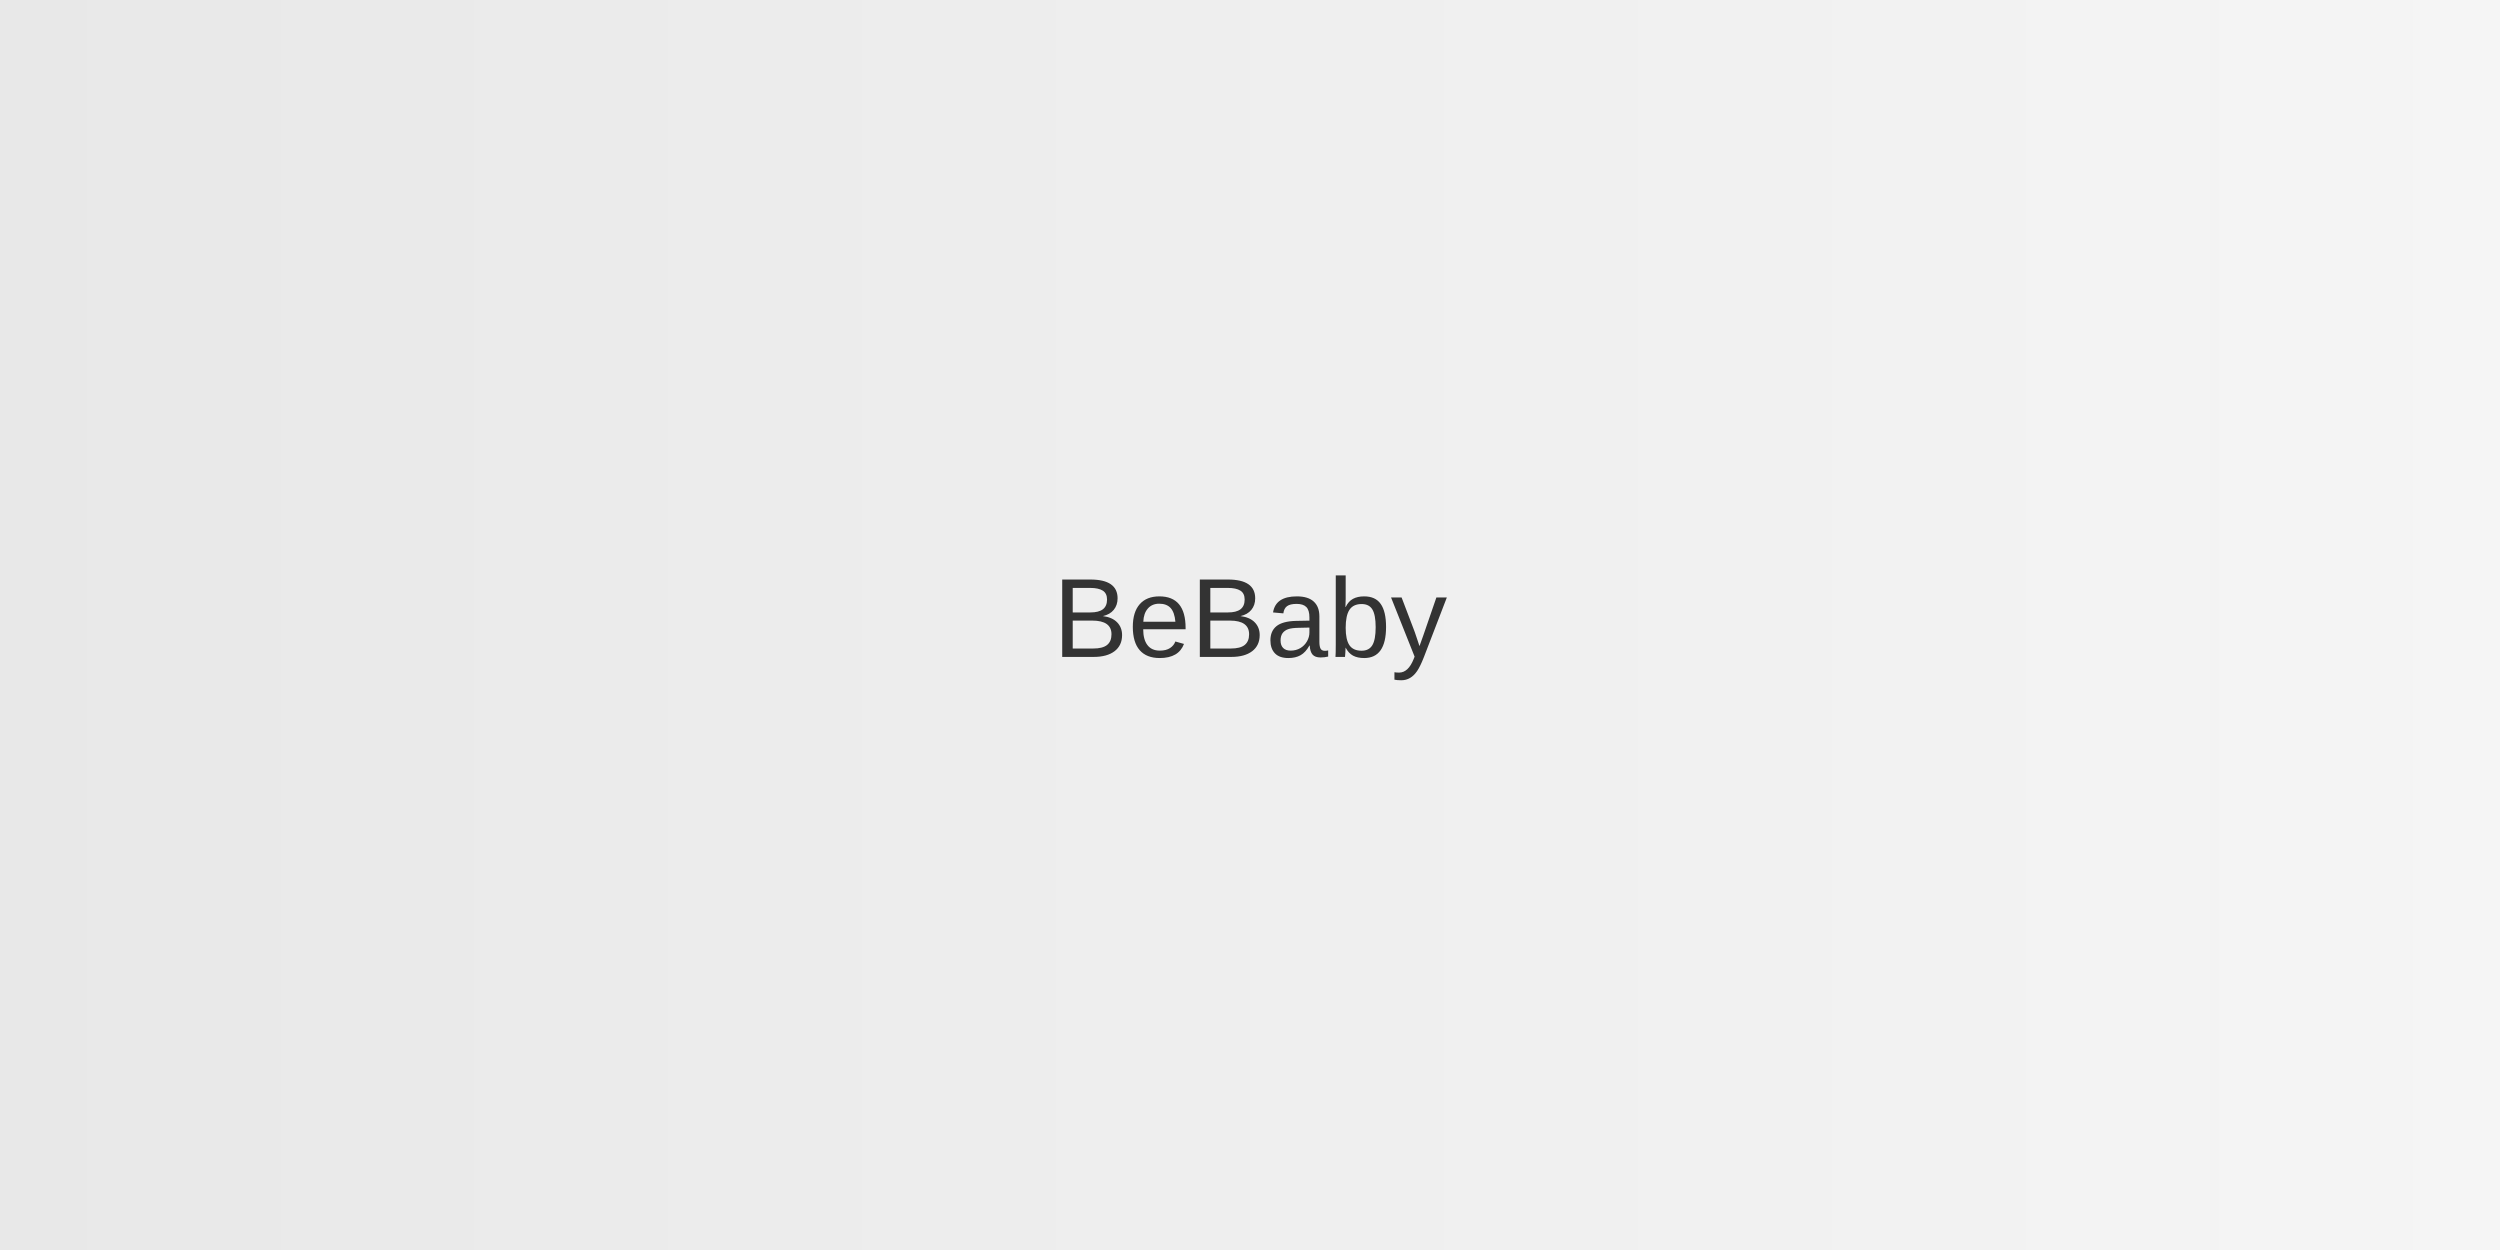
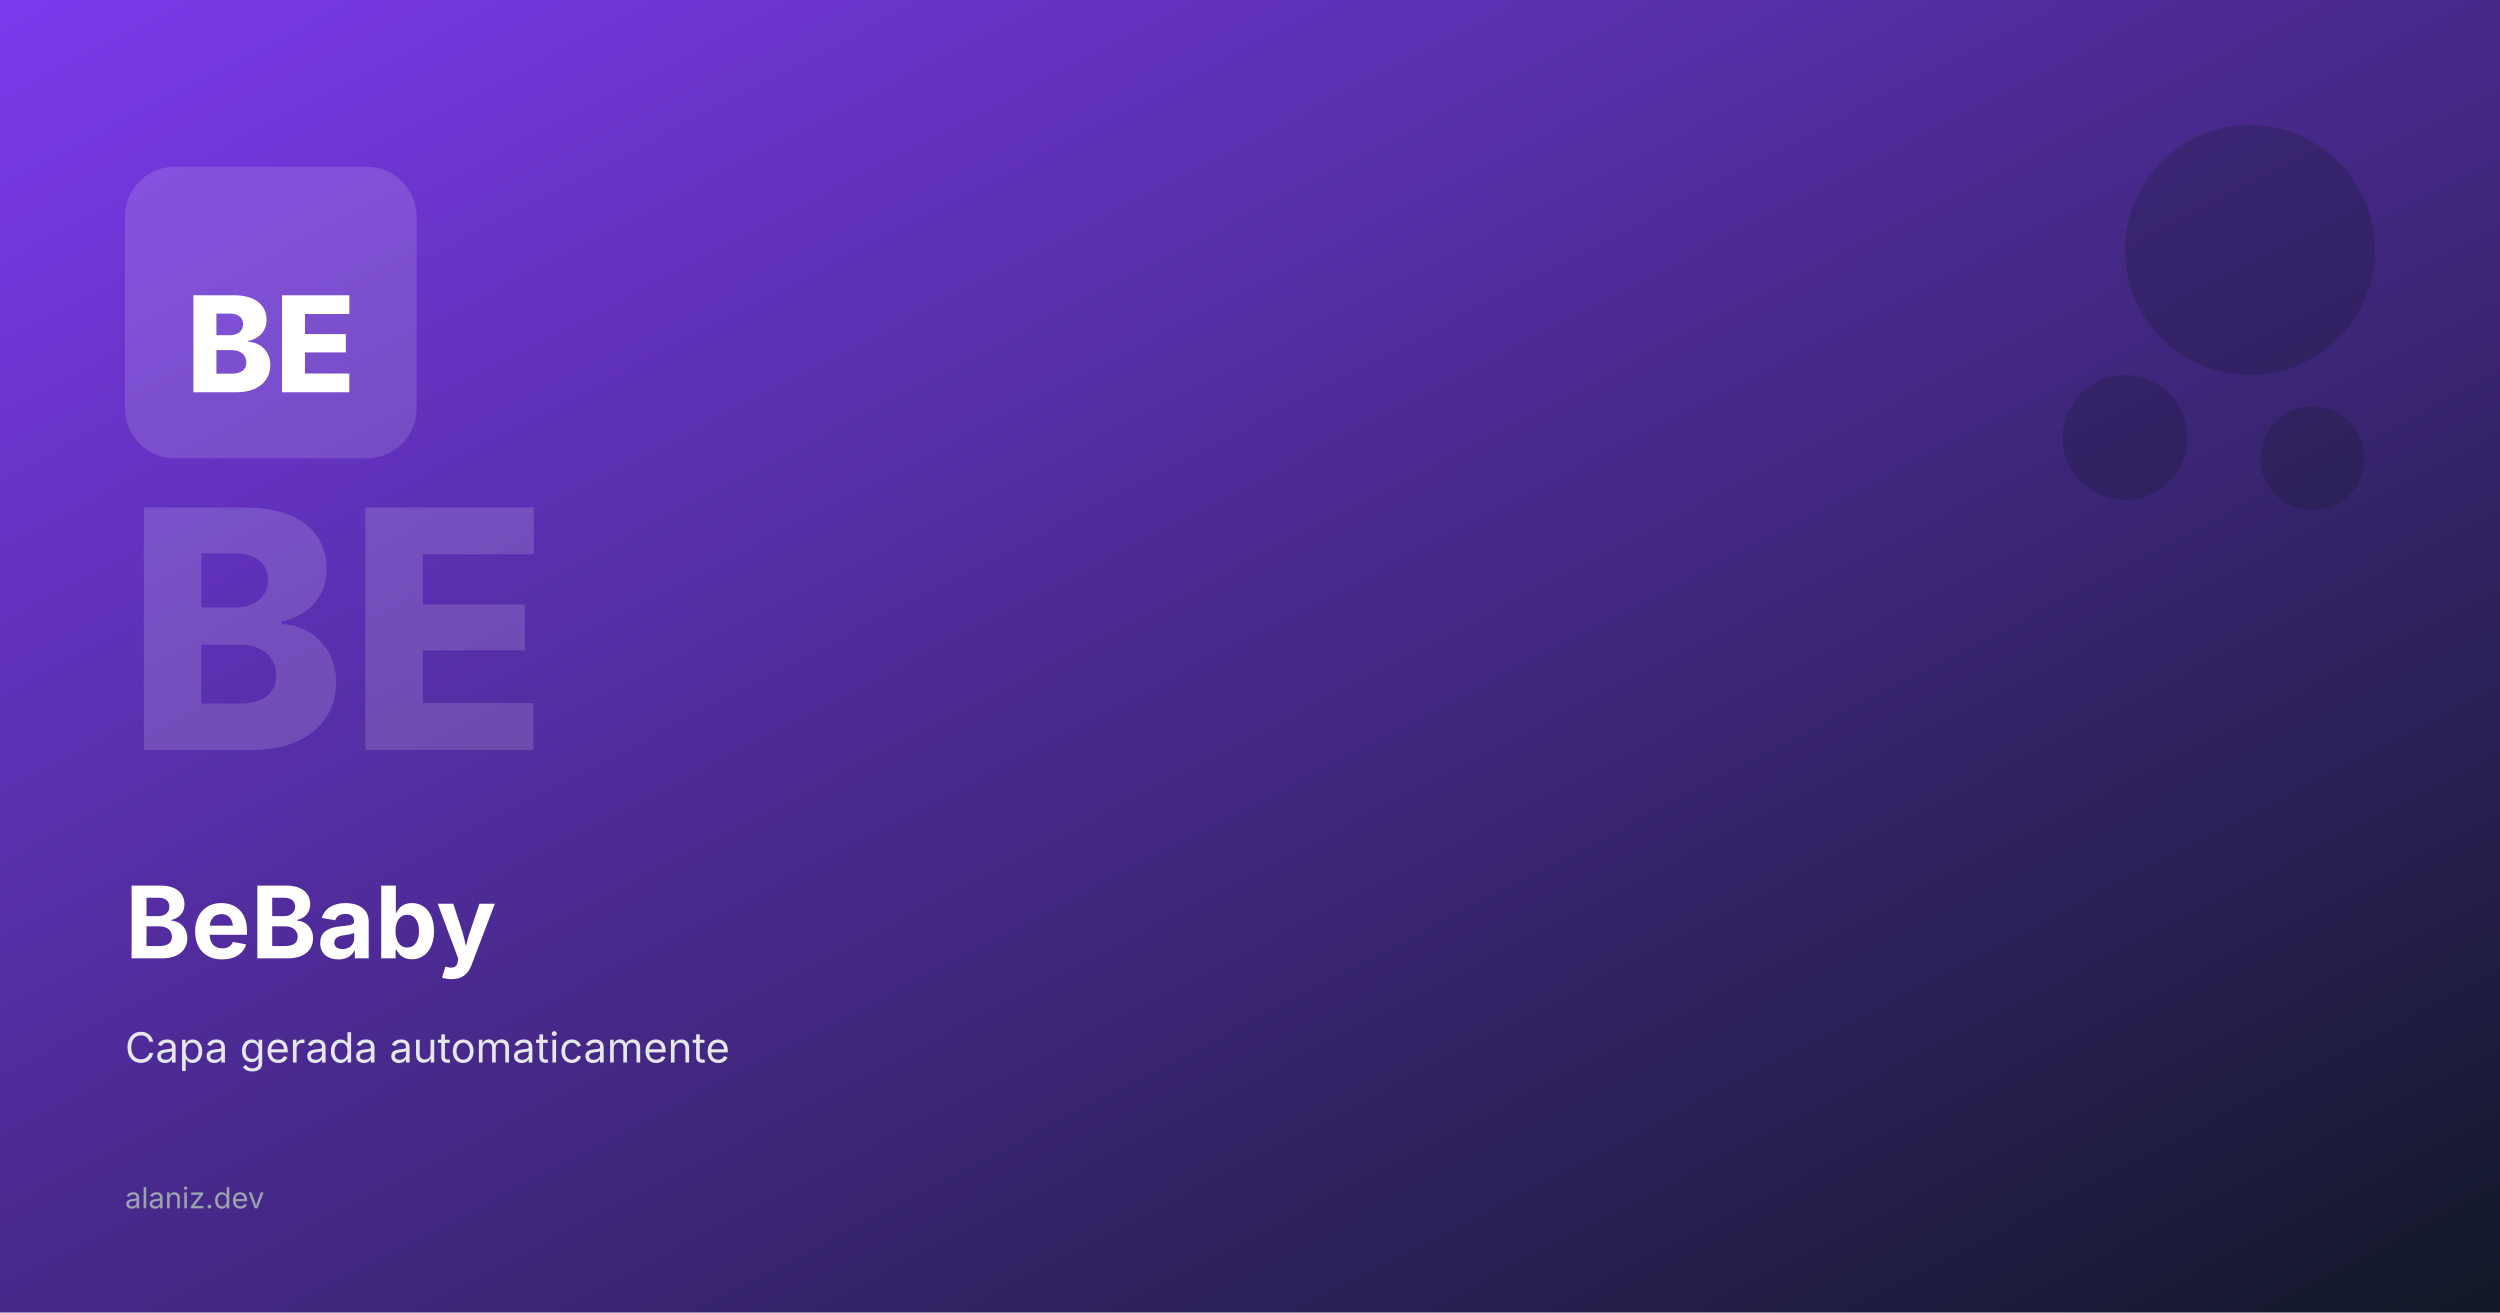
- <svg xmlns="http://www.w3.org/2000/svg" viewBox="0 0 800 400" width="800" height="400">
+ <svg xmlns="http://www.w3.org/2000/svg" width="1200" height="630" viewBox="0 0 1200 630">
  <defs>
-     <linearGradient id="g" x1="0" x2="1">
-       <stop offset="0" stop-color="#e8e8e8" />
-       <stop offset="1" stop-color="#f5f5f5" />
+     <linearGradient id="g" x1="0" y1="0" x2="1" y2="1">
+       <stop offset="0%" stop-color="#7C3AED" />
+       <stop offset="100%" stop-color="#111827" />
    </linearGradient>
  </defs>
-   <rect width="800" height="400" fill="url(#g)" />
-   <text x="50%" y="50%" dominant-baseline="middle" text-anchor="middle" fill="#333" font-size="36" font-family="Arial, Helvetica, sans-serif">BeBaby</text>
+   <rect width="1200" height="630" fill="url(#g)" />
+   <text x="60" y="360" font-family="Inter, Arial, sans-serif" font-size="160" font-weight="800" fill="#ffffff" opacity="0.15">BE</text>
+   <text x="60" y="460" font-family="Inter, Arial, sans-serif" font-size="48" font-weight="700" fill="#ffffff">BeBaby</text>
+   <text x="60" y="510" font-family="Inter, Arial, sans-serif" font-size="20" fill="#E5E7EB">Capa gerada automaticamente</text>
+   <circle cx="1080" cy="120" r="60" fill="#111827" opacity="0.25" />
+   <circle cx="1020" cy="210" r="30" fill="#111827" opacity="0.25" />
+   <circle cx="1110" cy="220" r="25" fill="#111827" opacity="0.25" />
+   <rect x="60" y="80" width="140" height="140" rx="24" fill="#FFFFFF22" />
+   <text x="130" y="165" text-anchor="middle" dominant-baseline="central" font-family="Inter, Arial, sans-serif" font-size="64" font-weight="800" fill="#FFFFFF">BE</text>
+   <text x="60" y="580" font-family="Inter, Arial, sans-serif" font-size="14" fill="#9CA3AF">alaniz.dev</text>
</svg>
